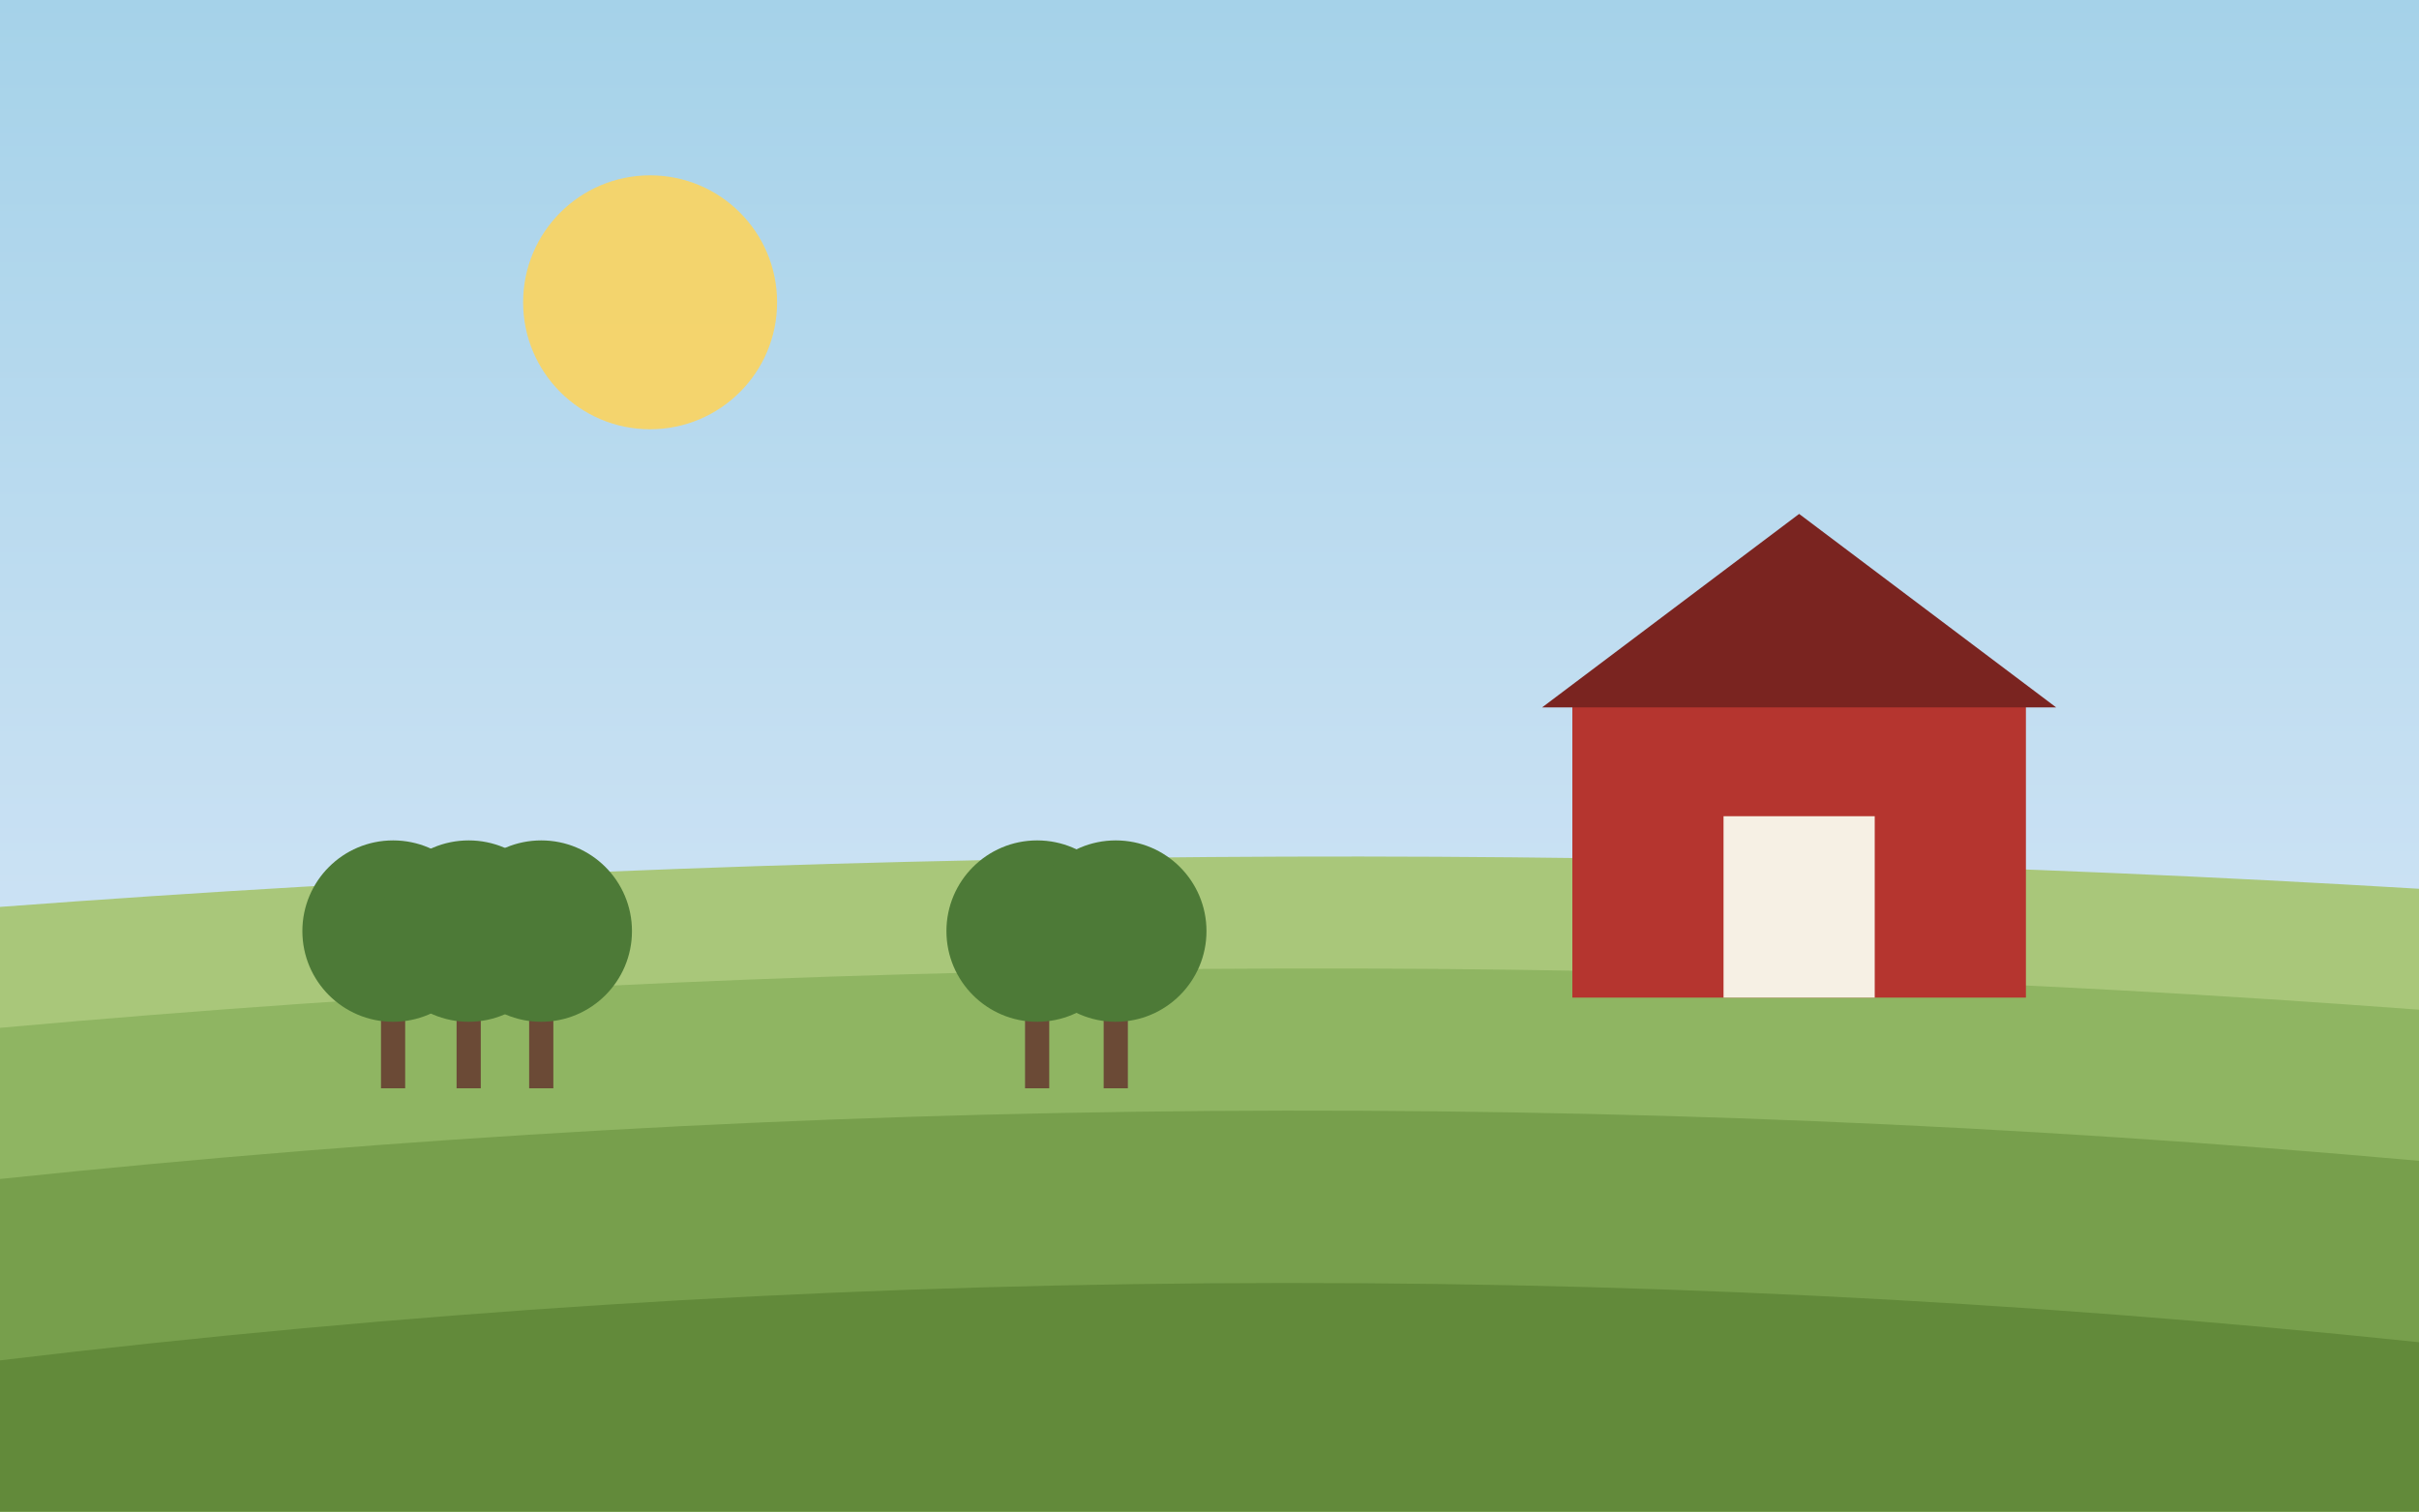
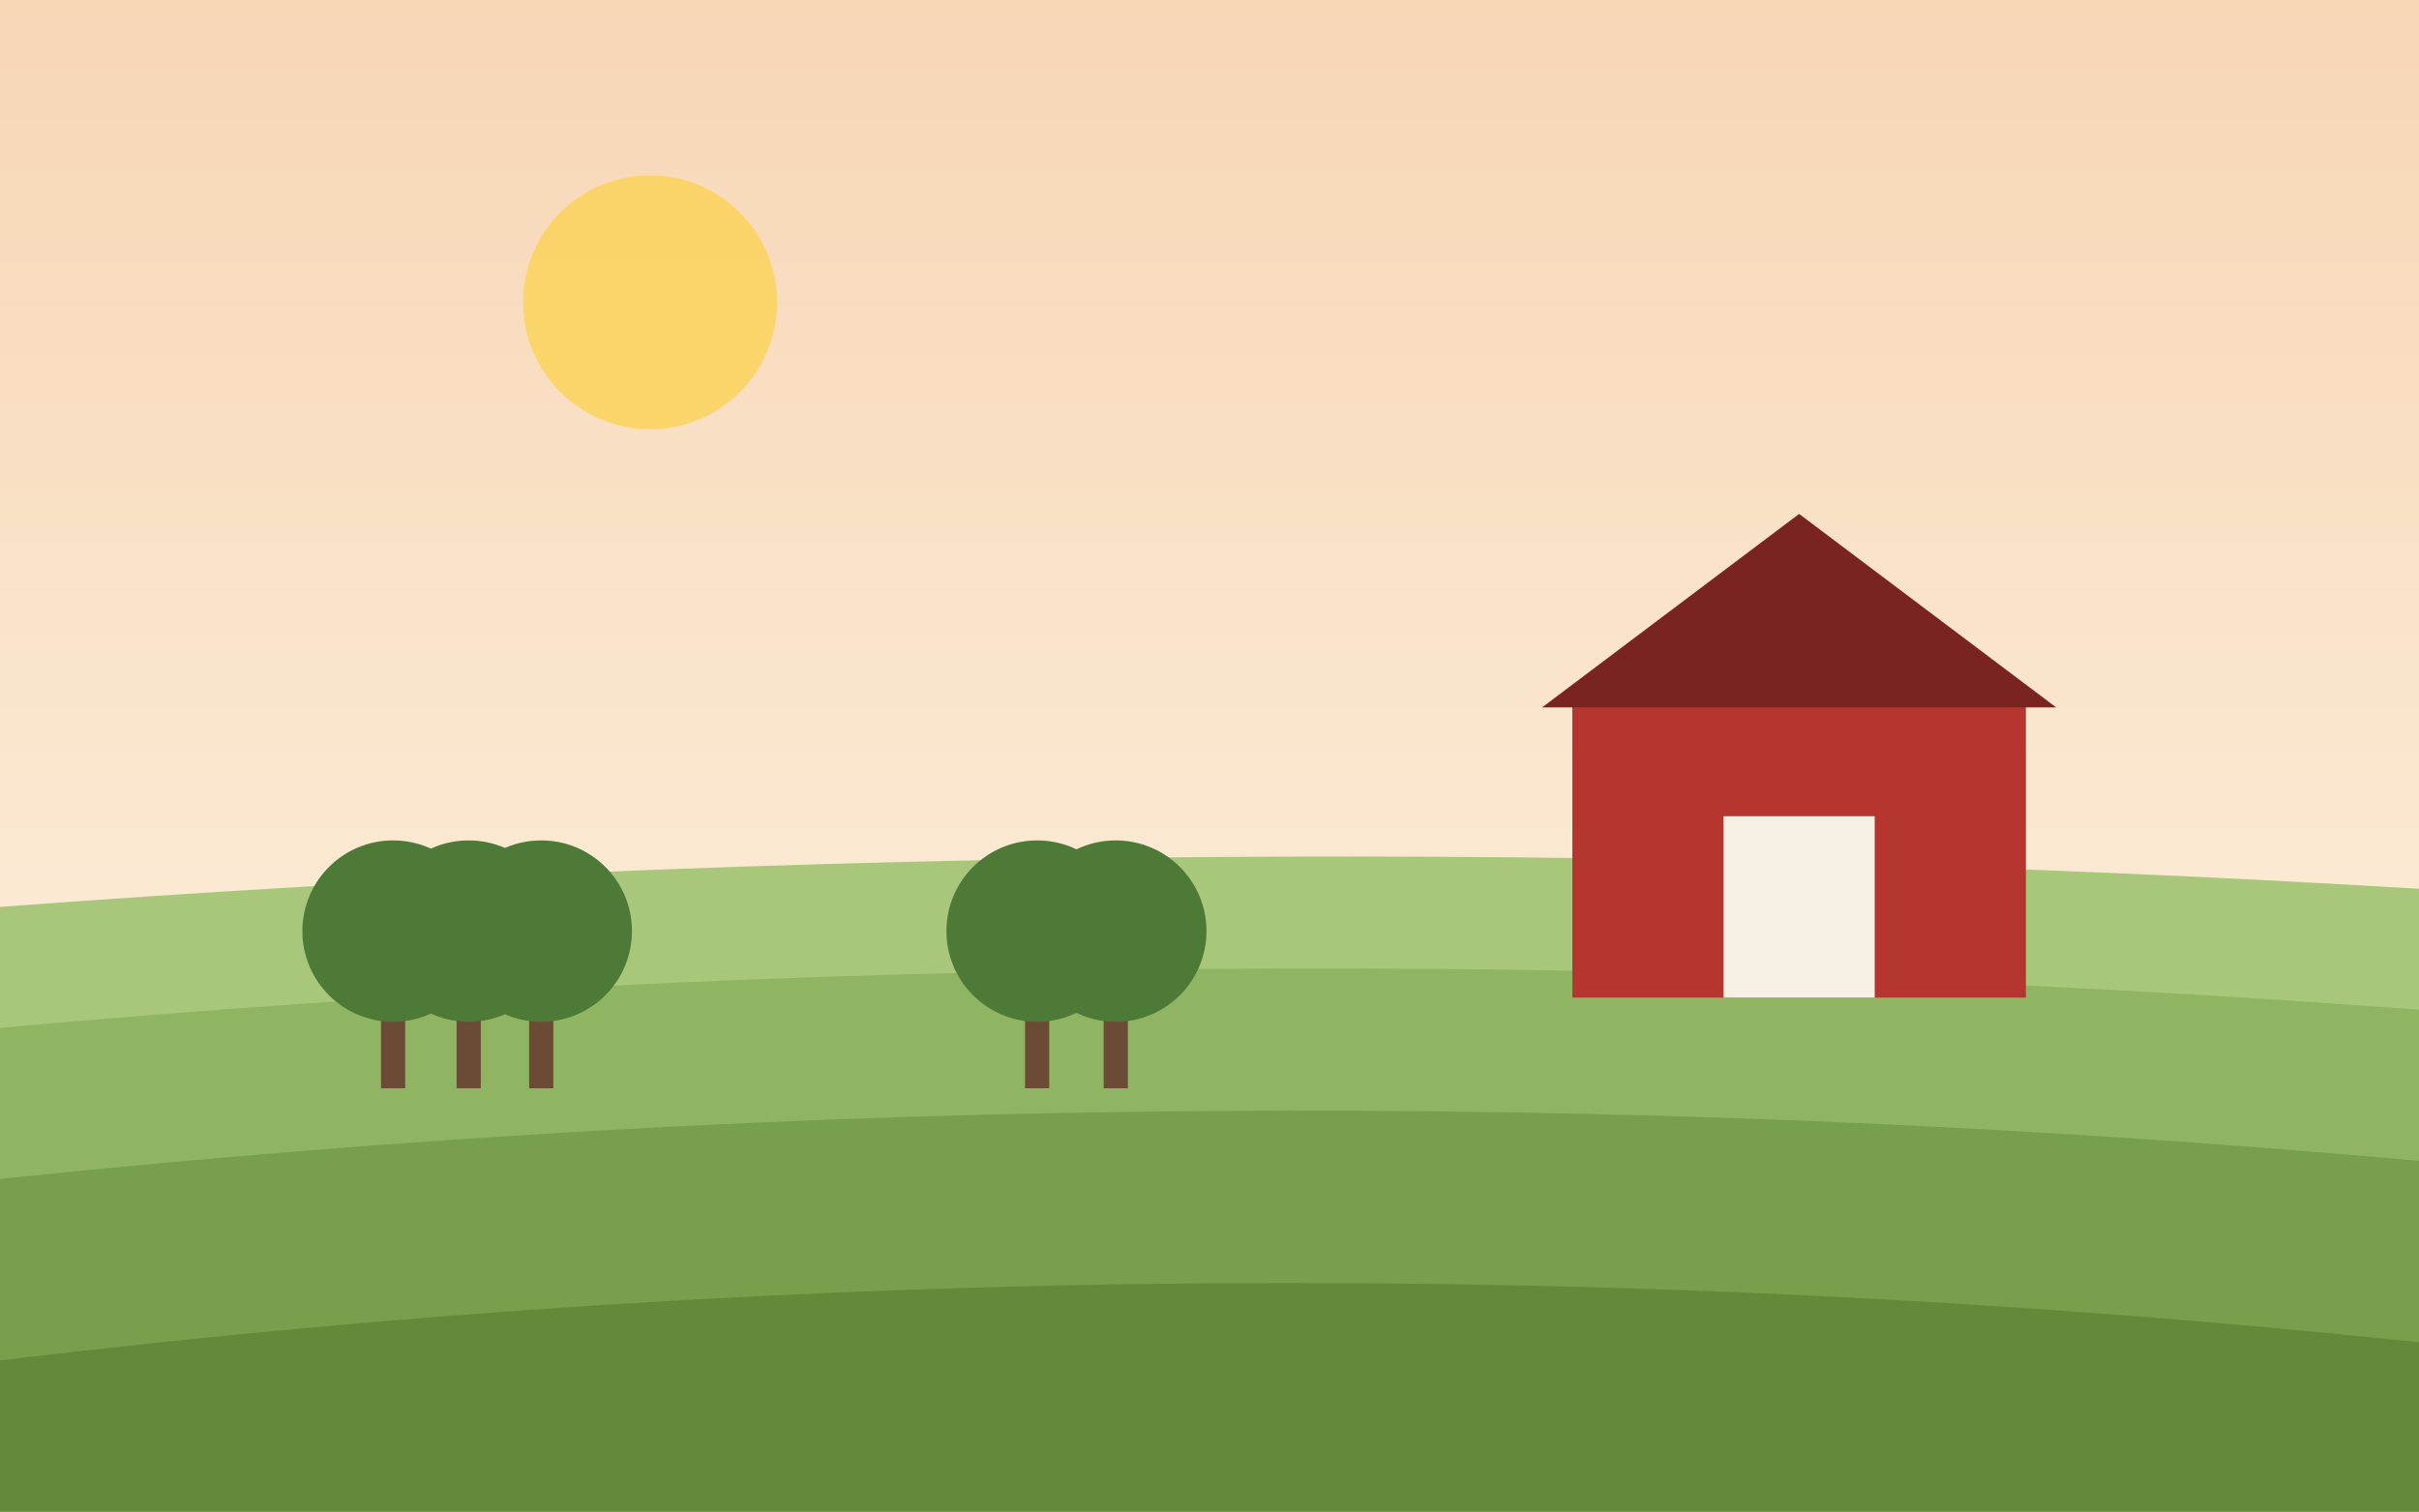
<svg xmlns="http://www.w3.org/2000/svg" viewBox="0 0 800 500" role="img" aria-label="Flood Zones and Flood Insurance: What Jersey Shore Buyers Need to Know">
  <defs>
    <linearGradient id="s" x1="0" y1="0" x2="0" y2="1">
-       <stop offset="0" stop-color="hsl(200,60%,78%)" />
-       <stop offset="1" stop-color="hsl(220,75%,94%)" />
+       <stop offset="0" stop-color="hsl(30,80%,84%)" />
+       <stop offset="1" stop-color="hsl(40,95%,95%)" />
    </linearGradient>
  </defs>
  <rect width="800" height="500" fill="url(#s)" />
  <circle cx="215" cy="100" r="42" fill="#fbd45f" opacity=".9" />
  <path d="M0 300 Q400.0 270 800 294 V500 H0Z" fill="#a9c77a" />
  <path d="M0 340 Q400.0 304 800 334 V500 H0Z" fill="#8fb562" />
  <path d="M0 390 Q400.0 348 800 384 V500 H0Z" fill="#779f4c" />
  <path d="M0 450 Q400.0 402 800 444 V500 H0Z" fill="#628a3a" />
  <rect x="520" y="230" width="150" height="100" fill="#b5352f" />
  <path d="M510 234 L595 170 L680 234Z" fill="#7a2420" />
  <rect x="570" y="270" width="50" height="60" fill="#f6f0e4" />
  <rect x="126" y="320" width="8" height="40" fill="#6b4a36" />
  <circle cx="130" cy="308" r="30" fill="#4d7a37" />
  <rect x="339" y="320" width="8" height="40" fill="#6b4a36" />
  <circle cx="343" cy="308" r="30" fill="#4d7a37" />
  <rect x="365" y="320" width="8" height="40" fill="#6b4a36" />
  <circle cx="369" cy="308" r="30" fill="#4d7a37" />
  <rect x="151" y="320" width="8" height="40" fill="#6b4a36" />
  <circle cx="155" cy="308" r="30" fill="#4d7a37" />
  <rect x="175" y="320" width="8" height="40" fill="#6b4a36" />
  <circle cx="179" cy="308" r="30" fill="#4d7a37" />
</svg>
